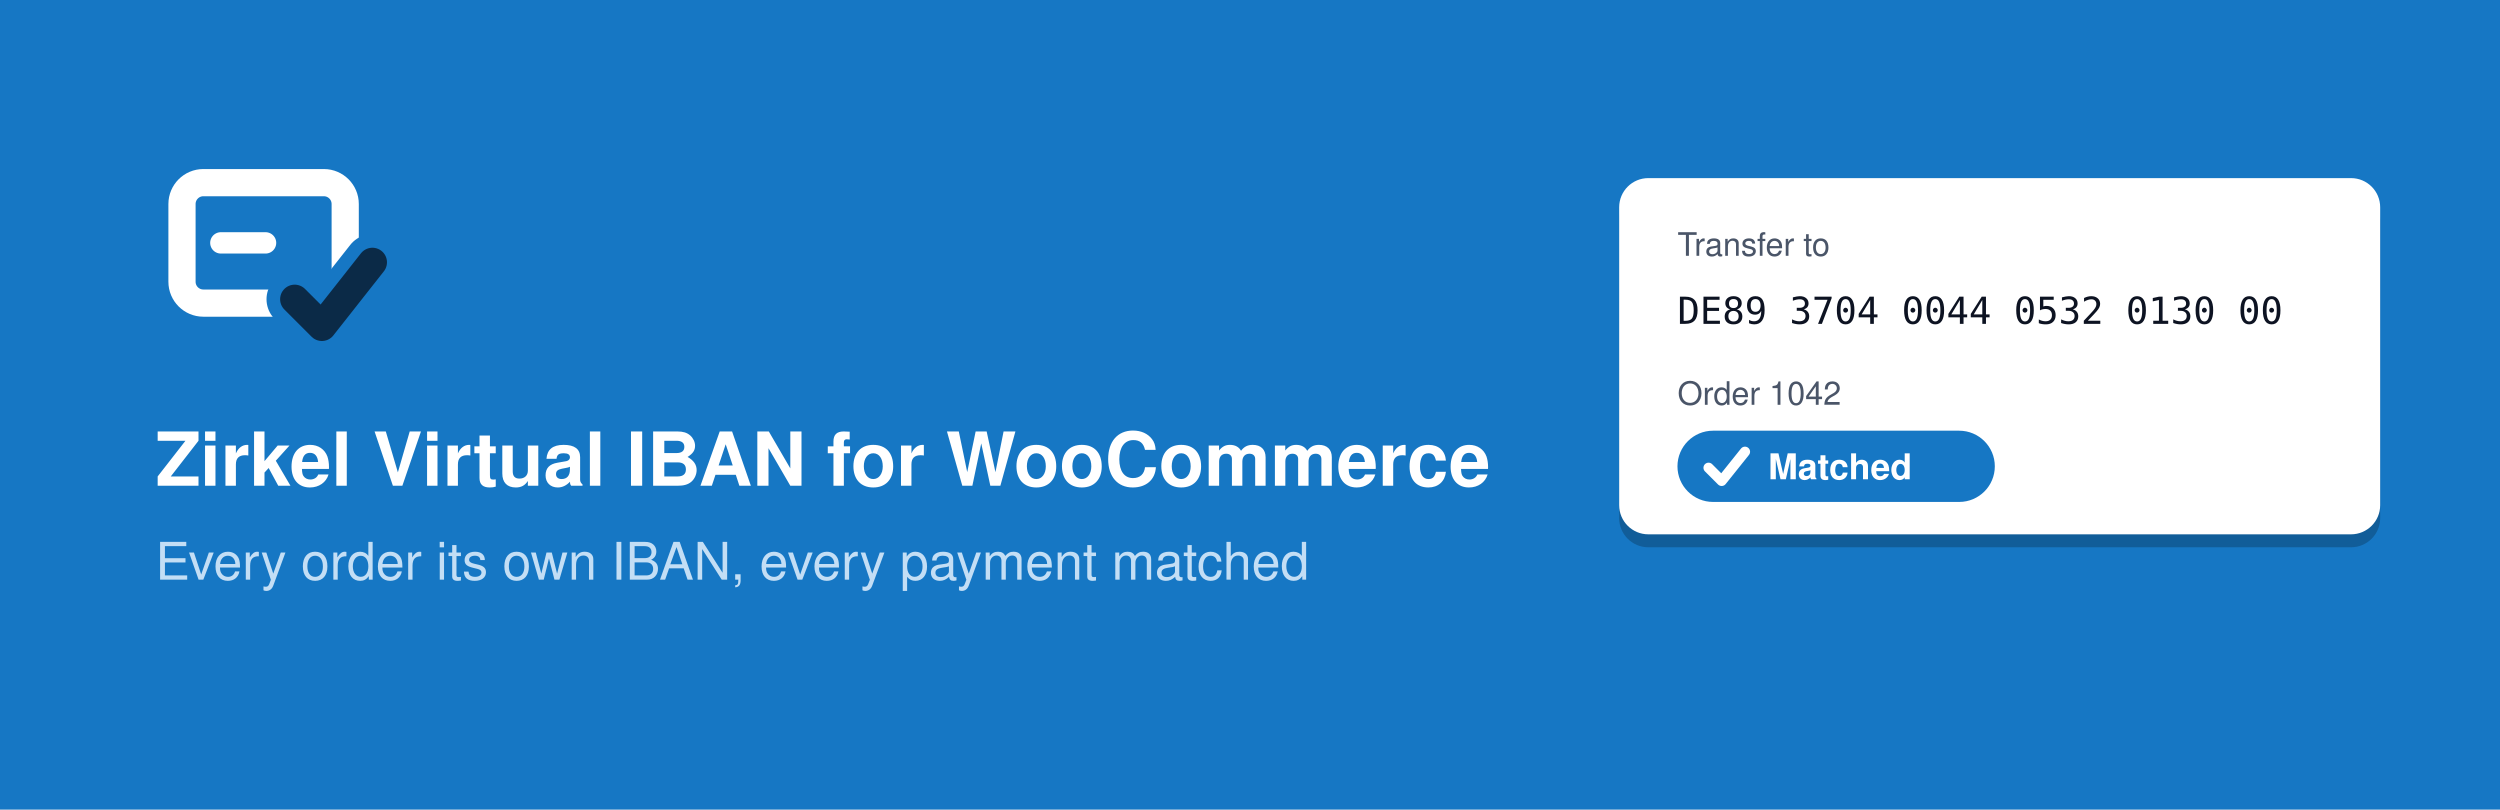
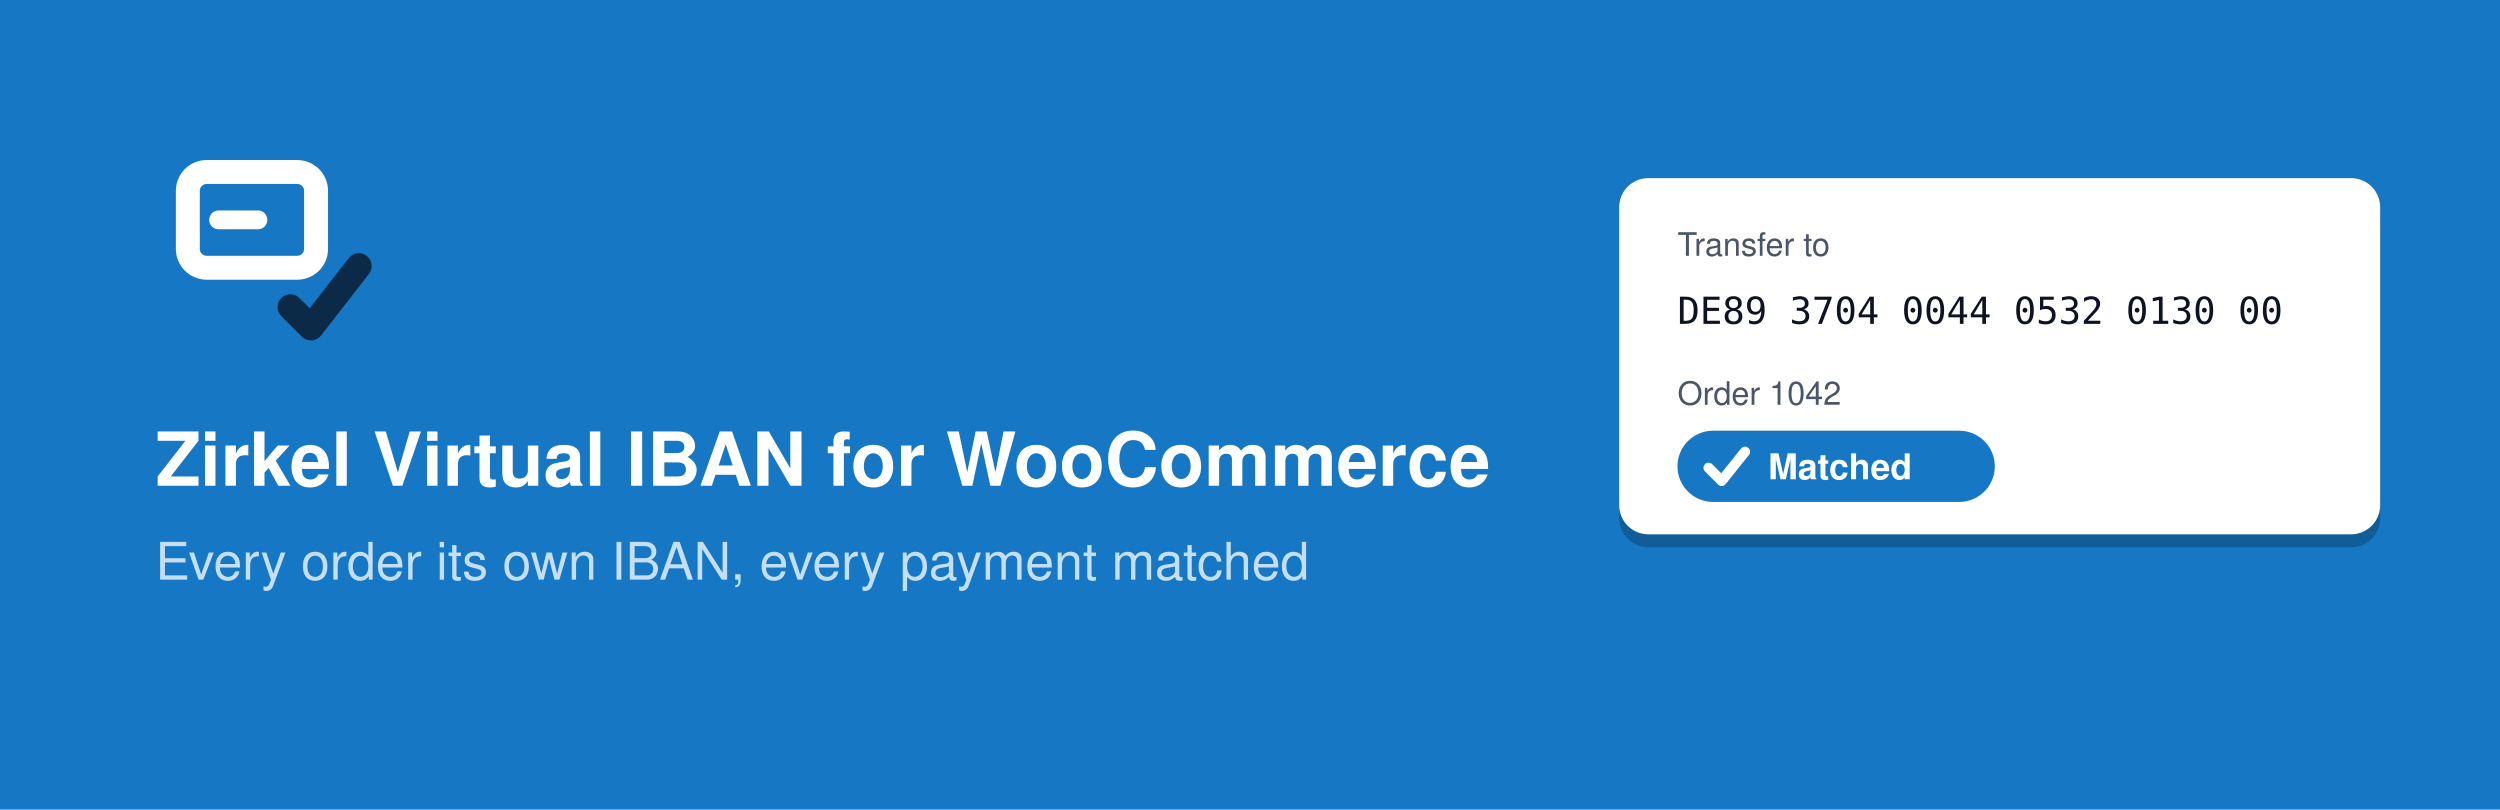
<svg xmlns="http://www.w3.org/2000/svg" viewBox="0 0 1544 500">
  <rect width="1544" height="500" fill="#1677c4" />
  <g transform="translate(92,78) scale(0.6)">
-     <rect x="34" y="58" width="168" height="124" rx="22" fill="none" stroke="#ffffff" stroke-width="28" />
-     <path d="M74 120 H120" stroke="#ffffff" stroke-width="22" stroke-linecap="round" />
-     <path d="M150 178 L178 206 L230 140" fill="none" stroke="#1677c4" stroke-width="58" stroke-linecap="round" stroke-linejoin="round" />
-     <path d="M150 178 L178 206 L230 140" fill="none" stroke="#0b2a47" stroke-width="30" stroke-linecap="round" stroke-linejoin="round" />
+     <g transform="translate(128 128) scale(0.88) translate(-130 -138)">
+       <rect x="30" y="46" width="150" height="112" rx="22" fill="none" stroke="#ffffff" stroke-width="28" />
+       <path d="M66 102 H112" stroke="#ffffff" stroke-width="22" stroke-linecap="round" />
+       <path d="M150 204 L174 228 L230 156" fill="none" stroke="#0b2a47" stroke-width="30" stroke-linecap="round" stroke-linejoin="round" />
+     </g>
  </g>
  <text x="96" y="300" font-family="Helvetica Neue, Helvetica, Arial, sans-serif" font-size="46" font-weight="700" fill="#ffffff">Zirkel Virtual IBAN for WooCommerce</text>
  <text x="96" y="358" font-family="Helvetica Neue, Helvetica, Arial, sans-serif" font-size="32" fill="#c3def5">Every order its own IBAN, every payment matched</text>
  <rect x="1000" y="118" width="470" height="220" rx="18" fill="#000" opacity="0.22" />
  <rect x="1000" y="110" width="470" height="220" rx="18" fill="#ffffff" />
  <text x="1036" y="158" font-family="Helvetica Neue, Helvetica, Arial, sans-serif" font-size="20" fill="#4a5568">Transfer to</text>
  <text x="1036" y="200" font-family="Menlo, monospace" font-size="23" fill="#0d1322">DE89 3704 0044 0532 0130 00</text>
  <text x="1036" y="250" font-family="Helvetica Neue, Helvetica, Arial, sans-serif" font-size="20" fill="#4a5568">Order 1042</text>
  <rect x="1036" y="266" width="196" height="44" rx="22" fill="#1677c4" />
  <path d="M1055.2 288.9 L1063.3 297.0 L1077.7 279.0" fill="none" stroke="#fff" stroke-width="6.3" stroke-linecap="round" stroke-linejoin="round" />
  <text x="1092" y="296" font-family="Helvetica Neue, Helvetica, Arial, sans-serif" font-size="22" font-weight="700" fill="#fff">Matched</text>
</svg>
